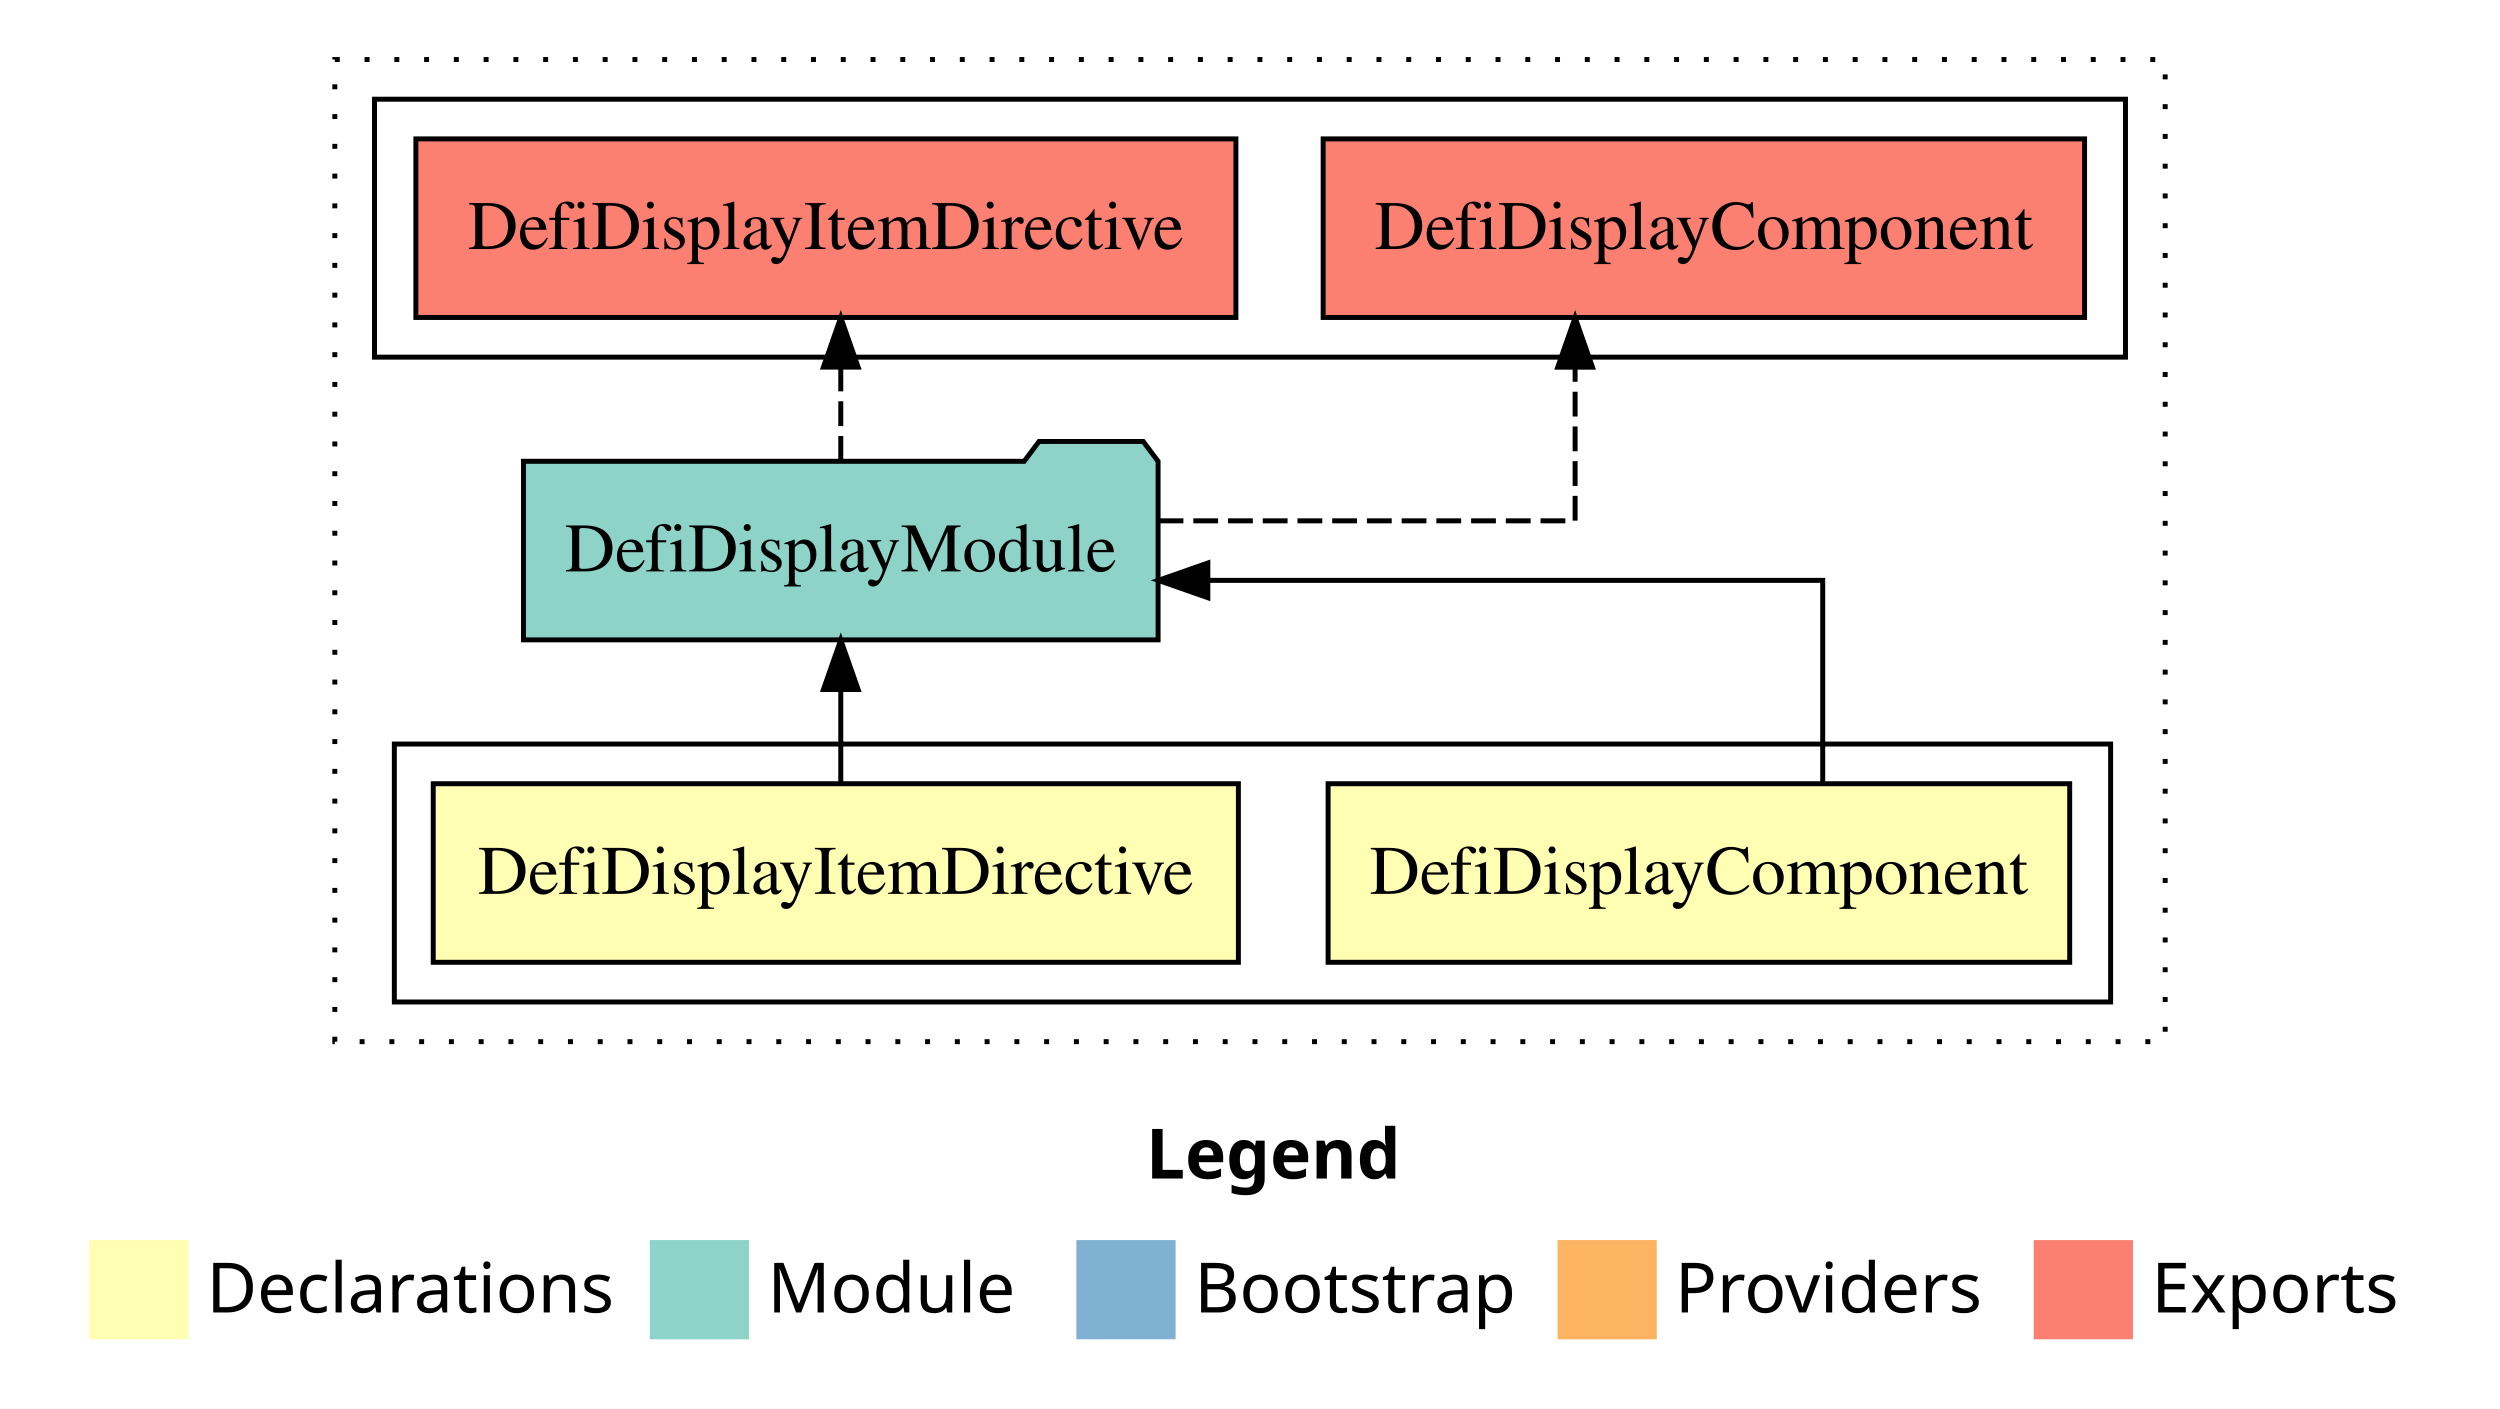
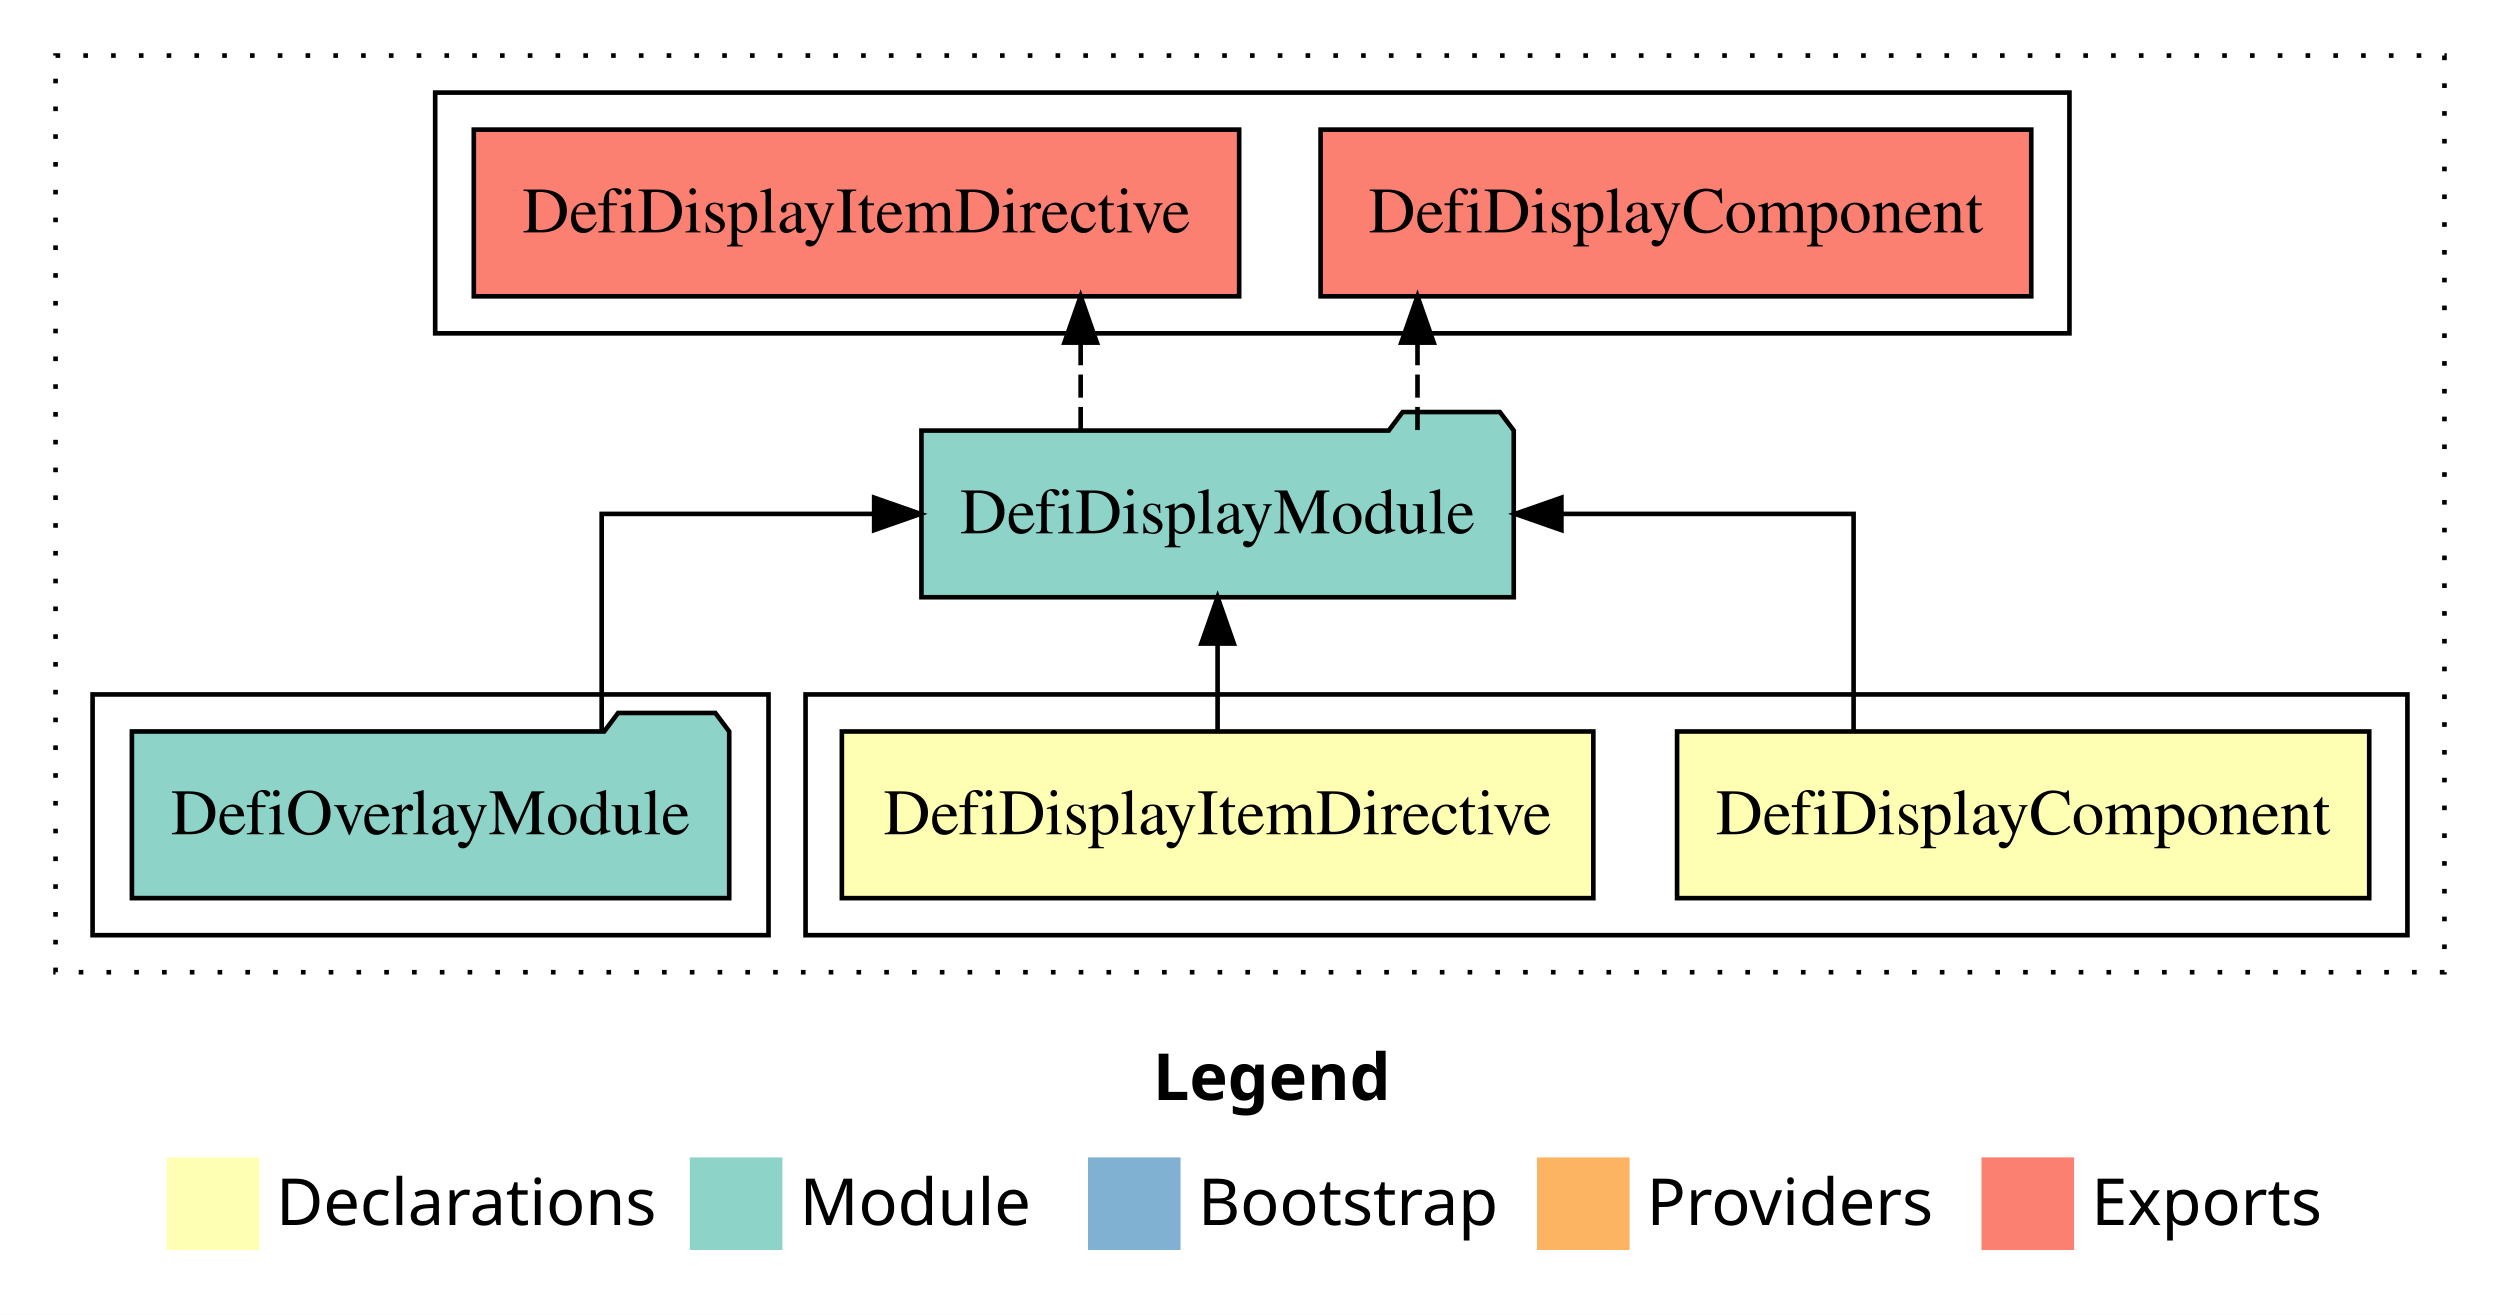
- <svg xmlns="http://www.w3.org/2000/svg" width="504pt" height="284pt" viewBox="0.00 0.00 504.00 284.00">
+ <svg xmlns="http://www.w3.org/2000/svg" width="540pt" height="284pt" viewBox="0.00 0.00 540.00 284.00">
  <g id="graph0" class="graph" transform="scale(1 1) rotate(0) translate(4 280)">
-     <polygon fill="#ffffff" stroke="transparent" points="-4,4 -4,-280 500,-280 500,4 -4,4" />
-     <text text-anchor="start" x="227.009" y="-42.4" font-family="sans-serif" font-weight="bold" font-size="14.00" fill="#000000">Legend</text>
-     <polygon fill="#ffffb3" stroke="transparent" points="14,-10 14,-30 34,-30 34,-10 14,-10" />
-     <text text-anchor="start" x="37.629" y="-15.4" font-family="sans-serif" font-size="14.00" fill="#000000">  Declarations</text>
-     <polygon fill="#8dd3c7" stroke="transparent" points="127,-10 127,-30 147,-30 147,-10 127,-10" />
-     <text text-anchor="start" x="150.725" y="-15.4" font-family="sans-serif" font-size="14.00" fill="#000000">  Module</text>
-     <polygon fill="#80b1d3" stroke="transparent" points="213,-10 213,-30 233,-30 233,-10 213,-10" />
-     <text text-anchor="start" x="236.781" y="-15.4" font-family="sans-serif" font-size="14.00" fill="#000000">  Bootstrap</text>
-     <polygon fill="#fdb462" stroke="transparent" points="310,-10 310,-30 330,-30 330,-10 310,-10" />
-     <text text-anchor="start" x="333.673" y="-15.4" font-family="sans-serif" font-size="14.00" fill="#000000">  Providers</text>
-     <polygon fill="#fb8072" stroke="transparent" points="406,-10 406,-30 426,-30 426,-10 406,-10" />
-     <text text-anchor="start" x="429.726" y="-15.4" font-family="sans-serif" font-size="14.00" fill="#000000">  Exports</text>
+     <polygon fill="#ffffff" stroke="transparent" points="-4,4 -4,-280 536,-280 536,4 -4,4" />
+     <text text-anchor="start" x="245.009" y="-42.4" font-family="sans-serif" font-weight="bold" font-size="14.00" fill="#000000">Legend</text>
+     <polygon fill="#ffffb3" stroke="transparent" points="32,-10 32,-30 52,-30 52,-10 32,-10" />
+     <text text-anchor="start" x="55.629" y="-15.4" font-family="sans-serif" font-size="14.00" fill="#000000">  Declarations</text>
+     <polygon fill="#8dd3c7" stroke="transparent" points="145,-10 145,-30 165,-30 165,-10 145,-10" />
+     <text text-anchor="start" x="168.725" y="-15.4" font-family="sans-serif" font-size="14.00" fill="#000000">  Module</text>
+     <polygon fill="#80b1d3" stroke="transparent" points="231,-10 231,-30 251,-30 251,-10 231,-10" />
+     <text text-anchor="start" x="254.781" y="-15.4" font-family="sans-serif" font-size="14.00" fill="#000000">  Bootstrap</text>
+     <polygon fill="#fdb462" stroke="transparent" points="328,-10 328,-30 348,-30 348,-10 328,-10" />
+     <text text-anchor="start" x="351.673" y="-15.4" font-family="sans-serif" font-size="14.00" fill="#000000">  Providers</text>
+     <polygon fill="#fb8072" stroke="transparent" points="424,-10 424,-30 444,-30 444,-10 424,-10" />
+     <text text-anchor="start" x="447.726" y="-15.4" font-family="sans-serif" font-size="14.00" fill="#000000">  Exports</text>
    <g id="clust1" class="cluster">
-       <polygon fill="none" stroke="#000000" stroke-dasharray="1,5" points="63.5,-70 63.5,-268 432.5,-268 432.5,-70 63.5,-70" />
+       <polygon fill="none" stroke="#000000" stroke-dasharray="1,5" points="8,-70 8,-268 524,-268 524,-70 8,-70" />
    </g>
    <g id="clust2" class="cluster">
-       <polygon fill="none" stroke="#000000" points="75.5,-78 75.5,-130 421.5,-130 421.5,-78 75.5,-78" />
+       <polygon fill="none" stroke="#000000" points="170,-78 170,-130 516,-130 516,-78 170,-78" />
+     </g>
+     <g id="clust5" class="cluster">
+       <polygon fill="none" stroke="#000000" points="16,-78 16,-130 162,-130 162,-78 16,-78" />
    </g>
    <g id="clust6" class="cluster">
-       <polygon fill="none" stroke="#000000" points="71.5,-208 71.5,-260 424.5,-260 424.5,-208 71.5,-208" />
+       <polygon fill="none" stroke="#000000" points="90,-208 90,-260 443,-260 443,-208 90,-208" />
    </g>
    <g id="node1" class="node">
-       <polygon fill="#ffffb3" stroke="#000000" points="413.252,-122 263.748,-122 263.748,-86 413.252,-86 413.252,-122" />
-       <text text-anchor="middle" x="338.5" y="-99.8" font-family="Times,serif" font-size="14.00" fill="#000000">DefiDisplayComponent</text>
+       <polygon fill="#ffffb3" stroke="#000000" points="507.752,-122 358.248,-122 358.248,-86 507.752,-86 507.752,-122" />
+       <text text-anchor="middle" x="433" y="-99.8" font-family="Times,serif" font-size="14.00" fill="#000000">DefiDisplayComponent</text>
    </g>
    <g id="node3" class="node">
-       <polygon fill="#8dd3c7" stroke="#000000" points="229.469,-187 226.469,-191 205.469,-191 202.469,-187 101.531,-187 101.531,-151 229.469,-151 229.469,-187" />
-       <text text-anchor="middle" x="165.5" y="-164.8" font-family="Times,serif" font-size="14.00" fill="#000000">DefiDisplayModule</text>
+       <polygon fill="#8dd3c7" stroke="#000000" points="322.969,-187 319.969,-191 298.969,-191 295.969,-187 195.031,-187 195.031,-151 322.969,-151 322.969,-187" />
+       <text text-anchor="middle" x="259" y="-164.8" font-family="Times,serif" font-size="14.00" fill="#000000">DefiDisplayModule</text>
    </g>
    <g id="edge1" class="edge">
-       <path fill="none" stroke="#000000" d="M363.459,-122.022C363.459,-139.373 363.459,-163 363.459,-163 363.459,-163 239.498,-163 239.498,-163" />
-       <polygon fill="#000000" stroke="#000000" points="239.498,-159.5 229.498,-163 239.498,-166.5 239.498,-159.5" />
+       <path fill="none" stroke="#000000" d="M396.375,-122.106C396.375,-141.339 396.375,-169 396.375,-169 396.375,-169 333.263,-169 333.263,-169" />
+       <polygon fill="#000000" stroke="#000000" points="333.263,-165.5 323.263,-169 333.263,-172.5 333.263,-165.5" />
    </g>
    <g id="node2" class="node">
-       <polygon fill="#ffffb3" stroke="#000000" points="245.659,-122 83.341,-122 83.341,-86 245.659,-86 245.659,-122" />
-       <text text-anchor="middle" x="164.5" y="-99.8" font-family="Times,serif" font-size="14.00" fill="#000000">DefiDisplayItemDirective</text>
+       <polygon fill="#ffffb3" stroke="#000000" points="340.159,-122 177.841,-122 177.841,-86 340.159,-86 340.159,-122" />
+       <text text-anchor="middle" x="259" y="-99.8" font-family="Times,serif" font-size="14.00" fill="#000000">DefiDisplayItemDirective</text>
    </g>
    <g id="edge2" class="edge">
-       <path fill="none" stroke="#000000" d="M165.5,-122.106C165.5,-122.106 165.5,-140.991 165.5,-140.991" />
-       <polygon fill="#000000" stroke="#000000" points="162,-140.991 165.5,-150.991 169,-140.991 162,-140.991" />
+       <path fill="none" stroke="#000000" d="M259,-122.106C259,-122.106 259,-140.991 259,-140.991" />
+       <polygon fill="#000000" stroke="#000000" points="255.5,-140.991 259,-150.991 262.5,-140.991 255.5,-140.991" />
+     </g>
+     <g id="node5" class="node">
+       <polygon fill="#fb8072" stroke="#000000" points="434.752,-252 281.248,-252 281.248,-216 434.752,-216 434.752,-252" />
+       <text text-anchor="middle" x="358" y="-229.8" font-family="Times,serif" font-size="14.00" fill="#000000">DefiDisplayComponent </text>
+     </g>
+     <g id="edge4" class="edge">
+       <path fill="none" stroke="#000000" stroke-dasharray="5,2" d="M302.179,-187.106C302.179,-187.106 302.179,-205.991 302.179,-205.991" />
+       <polygon fill="#000000" stroke="#000000" points="298.679,-205.991 302.179,-215.991 305.679,-205.991 298.679,-205.991" />
+     </g>
+     <g id="node6" class="node">
+       <polygon fill="#fb8072" stroke="#000000" points="263.659,-252 98.341,-252 98.341,-216 263.659,-216 263.659,-252" />
+       <text text-anchor="middle" x="181" y="-229.8" font-family="Times,serif" font-size="14.00" fill="#000000">DefiDisplayItemDirective </text>
+     </g>
+     <g id="edge5" class="edge">
+       <path fill="none" stroke="#000000" stroke-dasharray="5,2" d="M229.422,-187.106C229.422,-187.106 229.422,-205.991 229.422,-205.991" />
+       <polygon fill="#000000" stroke="#000000" points="225.922,-205.991 229.422,-215.991 232.922,-205.991 225.922,-205.991" />
    </g>
    <g id="node4" class="node">
-       <polygon fill="#fb8072" stroke="#000000" points="416.252,-252 262.748,-252 262.748,-216 416.252,-216 416.252,-252" />
-       <text text-anchor="middle" x="339.5" y="-229.8" font-family="Times,serif" font-size="14.00" fill="#000000">DefiDisplayComponent </text>
+       <polygon fill="#8dd3c7" stroke="#000000" points="153.51,-122 150.51,-126 129.51,-126 126.51,-122 24.49,-122 24.49,-86 153.51,-86 153.51,-122" />
+       <text text-anchor="middle" x="89" y="-99.8" font-family="Times,serif" font-size="14.00" fill="#000000">DefiOverlayModule</text>
    </g>
    <g id="edge3" class="edge">
-       <path fill="none" stroke="#000000" stroke-dasharray="5,2" d="M229.572,-175C269.582,-175 313.541,-175 313.541,-175 313.541,-175 313.541,-205.977 313.541,-205.977" />
-       <polygon fill="#000000" stroke="#000000" points="310.041,-205.977 313.541,-215.977 317.041,-205.977 310.041,-205.977" />
-     </g>
-     <g id="node5" class="node">
-       <polygon fill="#fb8072" stroke="#000000" points="245.159,-252 79.841,-252 79.841,-216 245.159,-216 245.159,-252" />
-       <text text-anchor="middle" x="162.5" y="-229.8" font-family="Times,serif" font-size="14.00" fill="#000000">DefiDisplayItemDirective </text>
-     </g>
-     <g id="edge4" class="edge">
-       <path fill="none" stroke="#000000" stroke-dasharray="5,2" d="M165.5,-187.106C165.5,-187.106 165.5,-205.991 165.5,-205.991" />
-       <polygon fill="#000000" stroke="#000000" points="162,-205.991 165.5,-215.991 169,-205.991 162,-205.991" />
+       <path fill="none" stroke="#000000" d="M125.963,-122.106C125.963,-141.339 125.963,-169 125.963,-169 125.963,-169 184.819,-169 184.819,-169" />
+       <polygon fill="#000000" stroke="#000000" points="184.82,-172.5 194.819,-169 184.819,-165.5 184.82,-172.5" />
    </g>
  </g>
</svg>
